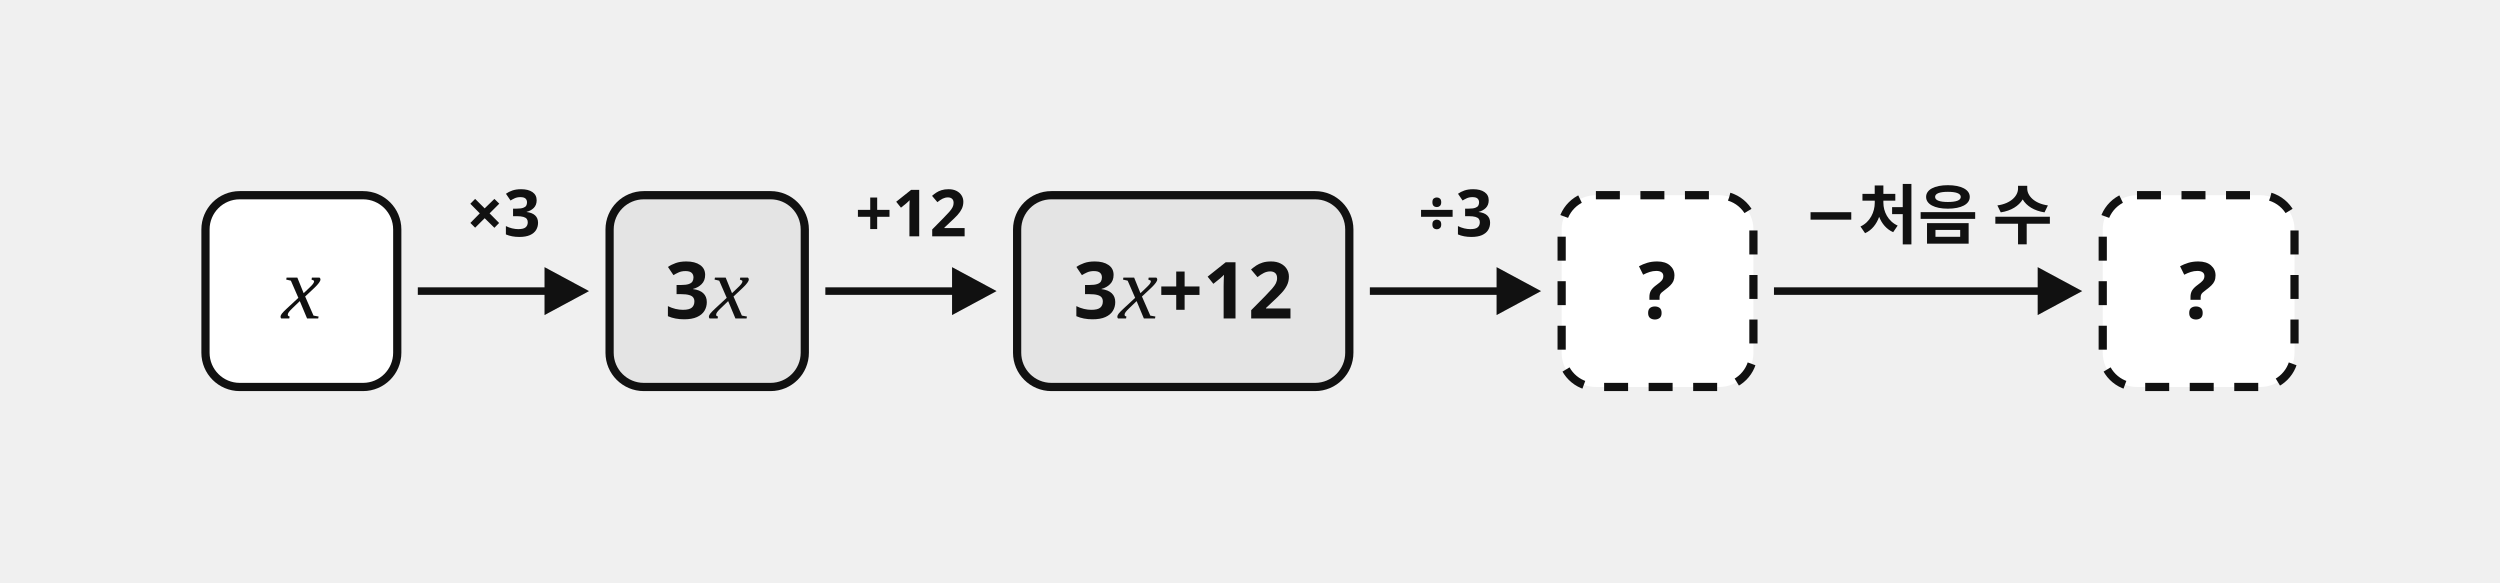
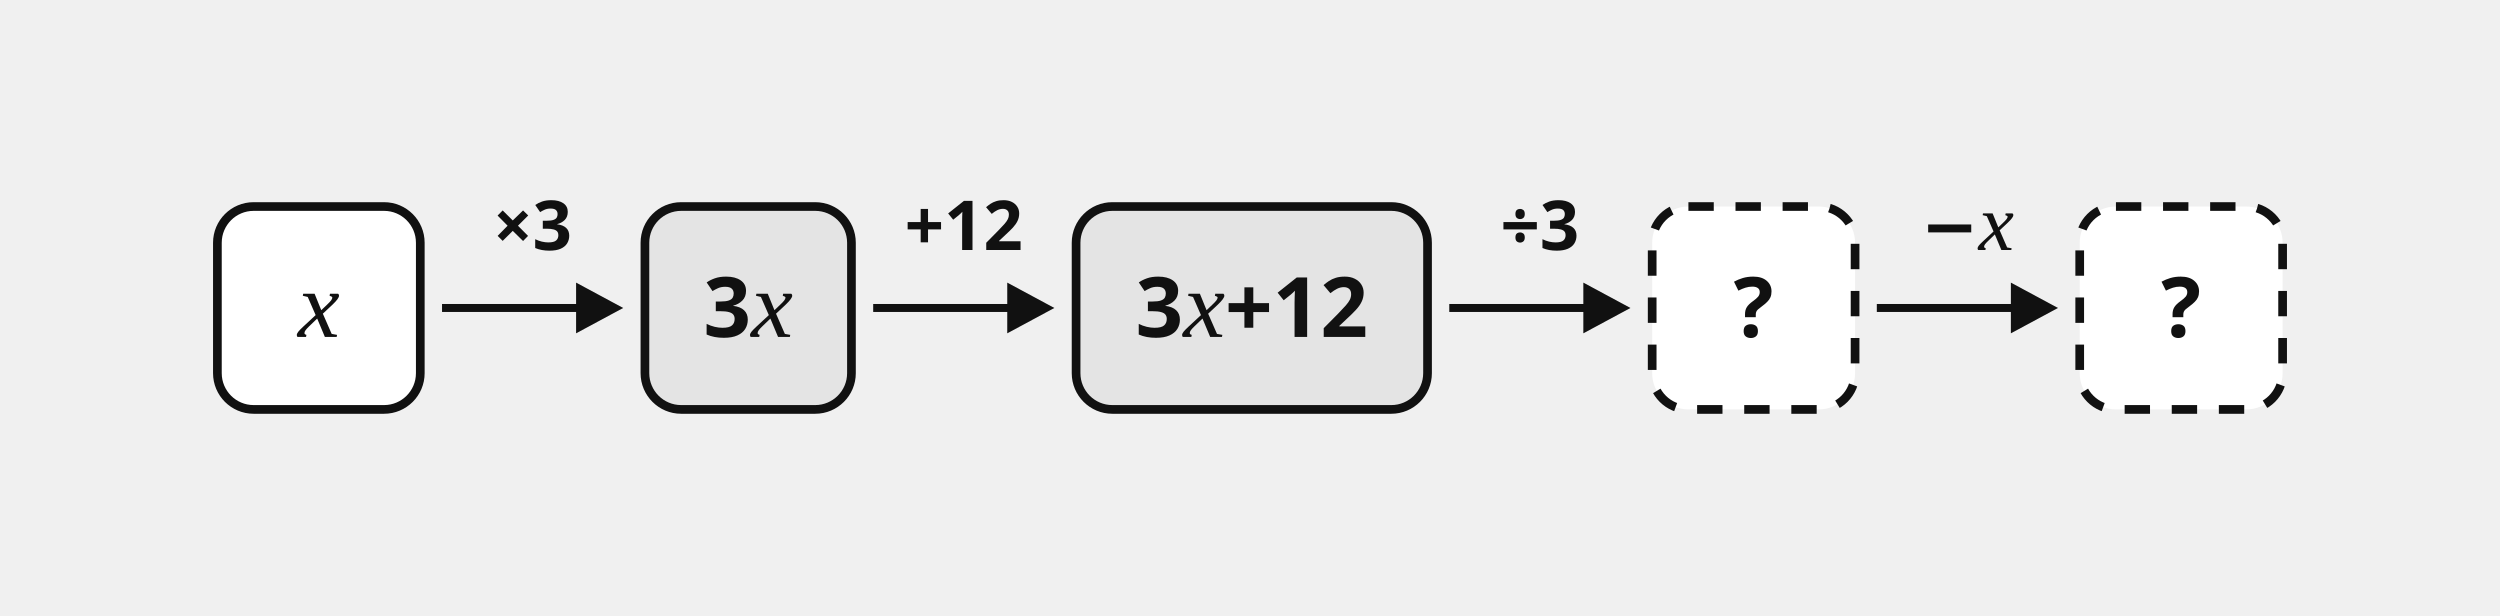
- <svg xmlns="http://www.w3.org/2000/svg" viewBox="0 0 730 170" width="730" height="170">
+ <svg xmlns="http://www.w3.org/2000/svg" viewBox="0 0 690 170" width="690" height="170">
  <rect x="60" y="57.0" width="56" height="56" rx="10" fill="#ffffff" stroke="#111111" stroke-width="2.4" />
  <g transform="translate(88.0,93)">
    <text x="0" y="0" text-anchor="middle" font-family="Pretendard, 'NanumSquareRound', sans-serif" font-size="23" font-weight="700" fill="#111111">
      <tspan font-family="KaTeX_Math, 'Times New Roman', serif" font-style="italic" font-weight="400" font-size="26">x</tspan>
    </text>
  </g>
  <line x1="122" y1="85" x2="163" y2="85" stroke="#111111" stroke-width="2.2" />
  <polygon points="172,85 159,78 159,92" fill="#111111" />
  <g transform="translate(147.0,69)">
    <text x="0" y="0" text-anchor="middle" font-family="Pretendard, 'NanumSquareRound', sans-serif" font-size="19" font-weight="700" fill="#111111">×3</text>
  </g>
  <rect x="178" y="57.0" width="57" height="56" rx="10" fill="#e4e4e4" stroke="#111111" stroke-width="2.4" />
  <g transform="translate(206.5,93)">
    <text x="0" y="0" text-anchor="middle" font-family="Pretendard, 'NanumSquareRound', sans-serif" font-size="23" font-weight="700" fill="#111111">3<tspan font-family="KaTeX_Math, 'Times New Roman', serif" font-style="italic" font-weight="400" font-size="26">x</tspan>
    </text>
  </g>
  <line x1="241" y1="85" x2="282" y2="85" stroke="#111111" stroke-width="2.2" />
  <polygon points="291,85 278,78 278,92" fill="#111111" />
  <g transform="translate(266.0,69)">
    <text x="0" y="0" text-anchor="middle" font-family="Pretendard, 'NanumSquareRound', sans-serif" font-size="19" font-weight="700" fill="#111111">+12</text>
  </g>
  <rect x="297" y="57.0" width="97" height="56" rx="10" fill="#e4e4e4" stroke="#111111" stroke-width="2.4" />
  <g transform="translate(345.5,93)">
    <text x="0" y="0" text-anchor="middle" font-family="Pretendard, 'NanumSquareRound', sans-serif" font-size="23" font-weight="700" fill="#111111">3<tspan font-family="KaTeX_Math, 'Times New Roman', serif" font-style="italic" font-weight="400" font-size="26">x</tspan>+12</text>
  </g>
  <line x1="400" y1="85" x2="441" y2="85" stroke="#111111" stroke-width="2.2" />
  <polygon points="450,85 437,78 437,92" fill="#111111" />
  <g transform="translate(425.0,69)">
    <text x="0" y="0" text-anchor="middle" font-family="Pretendard, 'NanumSquareRound', sans-serif" font-size="19" font-weight="700" fill="#111111">÷3</text>
  </g>
  <rect x="456" y="57.0" width="56" height="56" rx="10" fill="#ffffff" stroke="#111111" stroke-width="2.4" stroke-dasharray="7 6" />
  <g transform="translate(484.0,93)">
    <text x="0" y="0" text-anchor="middle" font-family="Pretendard, 'NanumSquareRound', sans-serif" font-size="23" font-weight="700" fill="#111111">?</text>
  </g>
-   <line x1="518" y1="85" x2="599" y2="85" stroke="#111111" stroke-width="2.2" />
-   <polygon points="608,85 595,78 595,92" fill="#111111" />
-   <g transform="translate(563.0,69)">
-     <text x="0" y="0" text-anchor="middle" font-family="Pretendard, 'NanumSquareRound', sans-serif" font-size="19" font-weight="700" fill="#111111">−처음 수</text>
+   <line x1="518" y1="85" x2="559" y2="85" stroke="#111111" stroke-width="2.2" />
+   <polygon points="568,85 555,78 555,92" fill="#111111" />
+   <g transform="translate(543.0,69)">
+     <text x="0" y="0" text-anchor="middle" font-family="Pretendard, 'NanumSquareRound', sans-serif" font-size="19" font-weight="700" fill="#111111">−<tspan font-family="KaTeX_Math, 'Times New Roman', serif" font-style="italic" font-weight="400" font-size="22">x</tspan>
+     </text>
  </g>
-   <rect x="614" y="57.0" width="56" height="56" rx="10" fill="#ffffff" stroke="#111111" stroke-width="2.4" stroke-dasharray="7 6" />
-   <g transform="translate(642.0,93)">
+   <rect x="574" y="57.0" width="56" height="56" rx="10" fill="#ffffff" stroke="#111111" stroke-width="2.4" stroke-dasharray="7 6" />
+   <g transform="translate(602.0,93)">
    <text x="0" y="0" text-anchor="middle" font-family="Pretendard, 'NanumSquareRound', sans-serif" font-size="23" font-weight="700" fill="#111111">?</text>
  </g>
</svg>
